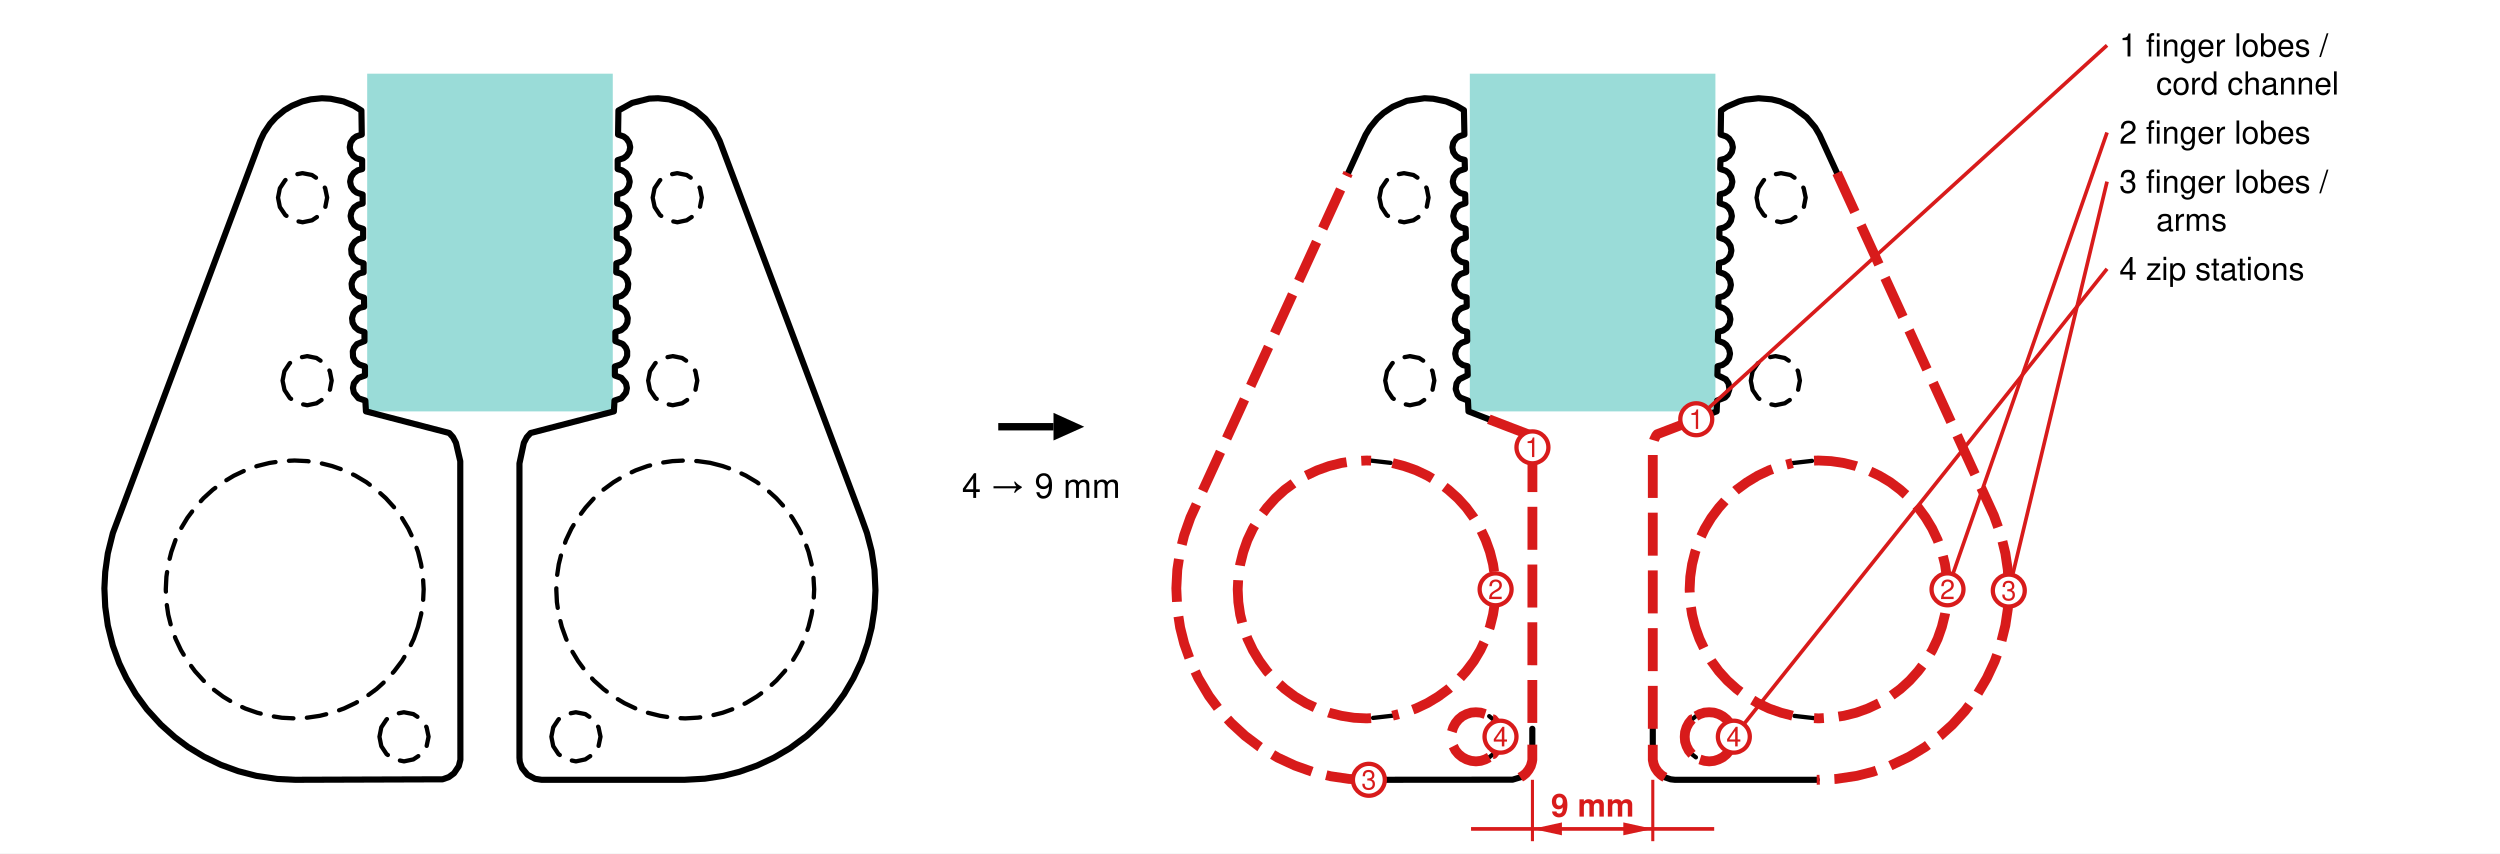
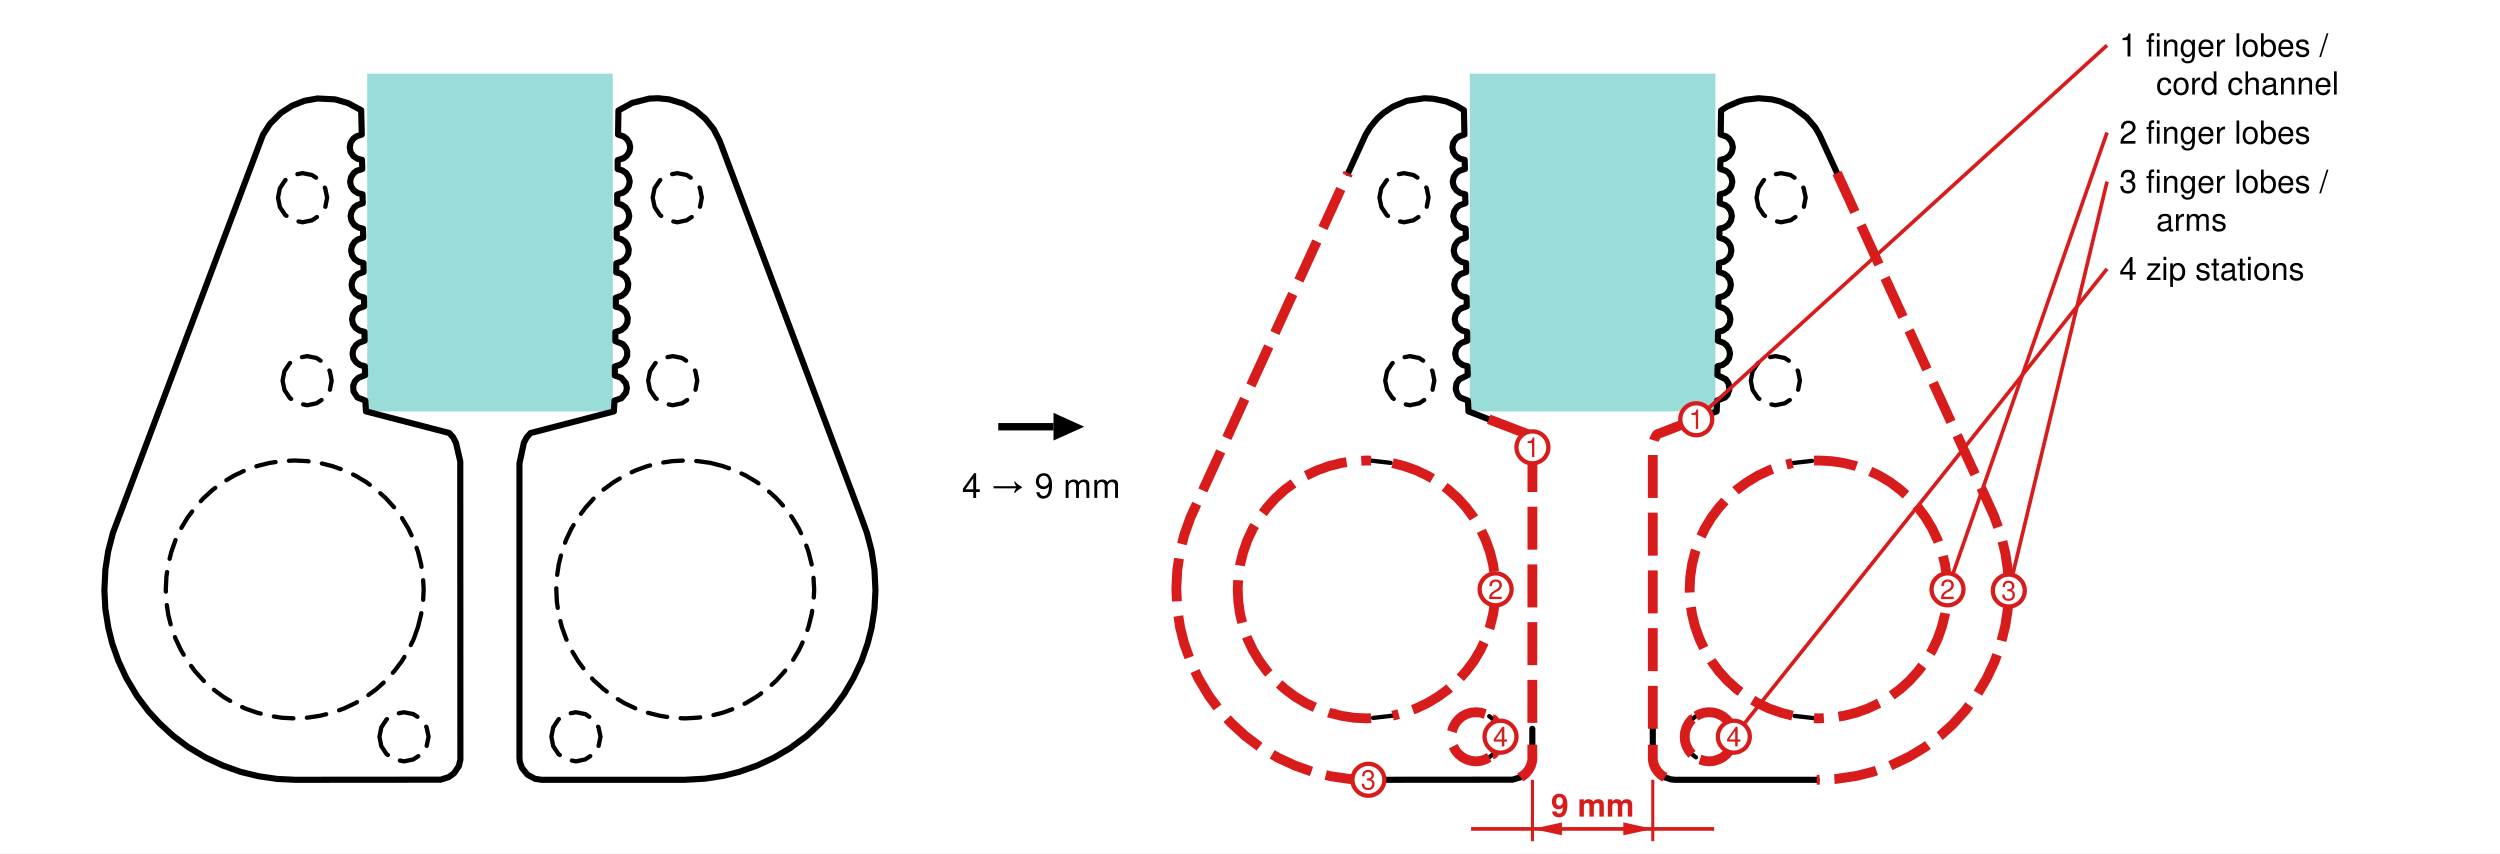
<svg xmlns="http://www.w3.org/2000/svg" width="203.58mm" height="69.50mm" viewBox="0 0 203.58 69.50" role="img">
  <rect width="203.58" height="69.50" fill="white" />
  <g class="panel" id="before">
    <path d="M 49.90 6.00 L 49.90 33.50 L 29.90 33.50 L 29.90 6.00 L 49.90 6.00 Z" fill="#20b2aa" fill-rule="evenodd" fill-opacity="0.45" stroke="none" />
-     <path d="M 26.21 8.00 L 26.92 8.04 L 27.97 8.26 L 28.81 8.61 L 29.43 9.00 L 29.46 10.96 L 29.01 11.11 L 28.77 11.29 L 28.55 11.61 L 28.48 11.99 L 28.55 12.38 L 28.77 12.70 L 29.01 12.88 L 29.49 13.04 L 29.49 13.77 L 29.13 13.87 L 28.81 14.09 L 28.59 14.41 L 28.51 14.79 L 28.59 15.18 L 28.81 15.50 L 29.04 15.68 L 29.53 15.84 L 29.53 16.57 L 29.17 16.67 L 28.84 16.89 L 28.63 17.21 L 28.55 17.59 L 28.63 17.98 L 28.84 18.30 L 29.08 18.48 L 29.57 18.64 L 29.57 19.38 L 29.21 19.47 L 28.89 19.69 L 28.67 20.01 L 28.60 20.30 L 28.63 20.69 L 28.82 21.03 L 29.12 21.28 L 29.61 21.44 L 29.61 22.18 L 29.24 22.27 L 28.92 22.49 L 28.71 22.81 L 28.63 23.10 L 28.67 23.49 L 28.86 23.83 L 29.16 24.08 L 29.64 24.24 L 29.65 24.98 L 29.28 25.07 L 28.96 25.29 L 28.78 25.53 L 28.67 25.90 L 28.71 26.28 L 28.90 26.63 L 29.20 26.88 L 29.68 27.04 L 29.68 27.78 L 29.07 28.02 L 28.83 28.32 L 28.73 28.60 L 28.75 29.08 L 28.93 29.43 L 29.24 29.68 L 29.72 29.84 L 29.72 30.58 L 29.19 30.77 L 28.82 31.21 L 28.74 31.59 L 28.82 31.98 L 29.19 32.43 L 29.75 32.62 L 29.80 33.50 L 36.58 35.26 L 36.89 35.60 L 37.13 36.06 L 37.48 37.56 L 37.49 61.87 L 37.36 62.39 L 36.97 62.97 L 36.55 63.28 L 36.04 63.46 L 24.04 63.50 L 22.57 63.43 L 20.88 63.18 L 19.41 62.80 L 17.98 62.28 L 16.61 61.62 L 15.31 60.83 L 14.24 60.03 L 13.10 59.01 L 11.96 57.76 L 11.06 56.53 L 10.29 55.22 L 9.71 54.01 L 9.19 52.58 L 8.78 50.93 L 8.57 49.42 L 8.50 47.91 L 8.57 46.57 L 8.78 45.06 L 9.19 43.41 L 21.19 11.46 L 21.49 10.83 L 21.99 10.08 L 22.47 9.55 L 23.17 8.97 L 23.78 8.61 L 24.62 8.26 L 25.31 8.09 L 26.21 8.00 Z" fill="none" stroke="#000" stroke-width="0.5" stroke-linejoin="round" stroke-linecap="round" />
+     <path d="M 29.41 8.97 L 29.46 10.96 L 29.01 11.11 L 28.77 11.29 L 28.55 11.62 L 28.48 12.00 L 28.55 12.38 L 28.77 12.70 L 29.09 12.92 L 29.48 13.02 L 29.50 13.76 L 29.04 13.91 L 28.81 14.09 L 28.59 14.42 L 28.51 14.80 L 28.59 15.18 L 28.81 15.50 L 29.13 15.72 L 29.52 15.82 L 29.54 16.55 L 29.08 16.71 L 28.84 16.89 L 28.63 17.22 L 28.55 17.60 L 28.63 17.98 L 28.84 18.30 L 29.17 18.52 L 29.56 18.62 L 29.58 19.35 L 29.12 19.51 L 28.88 19.69 L 28.67 20.02 L 28.59 20.40 L 28.67 20.78 L 28.88 21.10 L 29.21 21.32 L 29.60 21.42 L 29.61 22.15 L 29.16 22.31 L 28.92 22.49 L 28.70 22.82 L 28.63 23.20 L 28.70 23.58 L 28.92 23.90 L 29.24 24.12 L 29.64 24.22 L 29.65 24.95 L 29.20 25.11 L 28.96 25.29 L 28.74 25.62 L 28.67 26.00 L 28.74 26.38 L 28.96 26.70 L 29.28 26.92 L 29.68 27.02 L 29.69 27.75 L 29.24 27.91 L 29.00 28.09 L 28.78 28.42 L 28.71 28.80 L 28.78 29.18 L 29.00 29.50 L 29.32 29.72 L 29.71 29.82 L 29.73 30.55 L 29.19 30.76 L 28.91 31.04 L 28.76 31.40 L 28.79 31.88 L 29.11 32.37 L 29.75 32.62 L 29.80 33.50 L 36.58 35.26 L 36.89 35.60 L 37.13 36.06 L 37.48 37.57 L 37.49 61.87 L 37.36 62.39 L 36.97 62.97 L 36.54 63.28 L 35.88 63.49 L 24.04 63.50 L 22.56 63.43 L 21.06 63.21 L 19.58 62.85 L 18.15 62.34 L 16.77 61.70 L 15.31 60.83 L 14.10 59.92 L 12.98 58.89 L 12.07 57.90 L 11.16 56.68 L 10.29 55.22 L 9.65 53.84 L 9.14 52.41 L 8.82 51.11 L 8.58 49.60 L 8.50 48.08 L 8.58 46.39 L 8.81 44.89 L 9.19 43.41 L 21.41 10.98 L 21.99 10.08 L 22.88 9.19 L 23.78 8.61 L 24.79 8.21 L 25.85 8.02 L 27.28 8.09 L 28.32 8.39 L 29.41 8.97 Z" fill="none" stroke="#000" stroke-width="0.5" stroke-linejoin="round" stroke-linecap="round" />
    <path d="M 30.90 60.00 L 31.05 59.23 L 31.48 58.58 L 32.13 58.15 L 32.89 58.00 L 33.66 58.15 L 34.31 58.58 L 34.74 59.23 L 34.90 59.99 L 34.74 60.76 L 34.31 61.41 L 33.66 61.84 L 32.90 62.00 L 32.13 61.84 L 31.48 61.41 L 31.05 60.76 L 30.90 60.00 Z" fill="none" stroke="#000" stroke-width="0.35" stroke-linejoin="round" stroke-linecap="round" stroke-dasharray="1.6,1.1" />
    <path d="M 23.01 31.00 L 23.16 30.23 L 23.59 29.58 L 24.24 29.15 L 25.01 29.00 L 25.77 29.15 L 26.42 29.58 L 26.86 30.23 L 27.01 30.99 L 26.86 31.76 L 26.43 32.41 L 25.78 32.84 L 25.02 33.00 L 24.25 32.84 L 23.60 32.41 L 23.17 31.76 L 23.01 31.00 Z" fill="none" stroke="#000" stroke-width="0.35" stroke-linejoin="round" stroke-linecap="round" stroke-dasharray="1.6,1.1" />
    <path d="M 34.04 51.04 L 33.70 52.01 L 33.26 52.94 L 32.73 53.83 L 32.11 54.65 L 31.42 55.42 L 30.66 56.11 L 29.83 56.72 L 28.95 57.25 L 28.02 57.69 L 27.05 58.04 L 26.05 58.29 L 25.03 58.44 L 24.00 58.50 L 22.97 58.45 L 21.95 58.29 L 20.95 58.04 L 19.98 57.70 L 19.05 57.26 L 18.17 56.73 L 17.34 56.11 L 16.57 55.42 L 15.88 54.66 L 15.27 53.83 L 14.74 52.95 L 14.30 52.02 L 13.95 51.05 L 13.70 50.05 L 13.55 49.03 L 13.50 48.00 L 13.55 46.97 L 13.70 45.95 L 13.95 44.95 L 14.29 43.98 L 14.73 43.05 L 15.26 42.17 L 15.88 41.34 L 16.57 40.57 L 17.33 39.88 L 18.16 39.27 L 19.04 38.74 L 19.97 38.30 L 20.94 37.95 L 21.94 37.70 L 22.96 37.55 L 23.99 37.50 L 25.02 37.55 L 26.04 37.70 L 27.04 37.95 L 28.01 38.29 L 28.94 38.73 L 29.83 39.26 L 30.65 39.88 L 31.42 40.57 L 32.11 41.33 L 32.72 42.16 L 33.25 43.04 L 33.69 43.97 L 34.04 44.94 L 34.29 45.94 L 34.44 46.96 L 34.50 47.99 L 34.45 49.02 L 34.29 50.04 L 34.04 51.04 Z" fill="none" stroke="#000" stroke-width="0.35" stroke-linejoin="round" stroke-linecap="round" stroke-dasharray="1.6,1.1" />
    <path d="M 22.64 16.10 L 22.79 15.33 L 23.22 14.68 L 23.87 14.25 L 24.63 14.10 L 25.40 14.25 L 26.05 14.68 L 26.48 15.33 L 26.64 16.09 L 26.49 16.86 L 26.05 17.51 L 25.41 17.94 L 24.64 18.10 L 23.88 17.94 L 23.23 17.51 L 22.79 16.86 L 22.64 16.10 Z" fill="none" stroke="#000" stroke-width="0.35" stroke-linejoin="round" stroke-linecap="round" stroke-dasharray="1.6,1.1" />
    <path d="M 42.30 37.74 L 42.66 36.06 L 42.90 35.60 L 43.21 35.26 L 49.99 33.50 L 50.04 32.62 L 50.60 32.43 L 50.97 31.98 L 51.05 31.60 L 50.97 31.21 L 50.60 30.77 L 50.07 30.58 L 50.07 29.84 L 50.55 29.68 L 50.86 29.43 L 51.07 28.99 L 51.07 28.60 L 50.97 28.32 L 50.72 28.02 L 50.11 27.78 L 50.11 27.04 L 50.59 26.88 L 50.89 26.63 L 51.08 26.29 L 51.12 25.90 L 51.01 25.53 L 50.83 25.29 L 50.51 25.07 L 50.15 24.98 L 50.15 24.24 L 50.63 24.08 L 50.93 23.83 L 51.12 23.49 L 51.16 23.10 L 51.05 22.73 L 50.87 22.49 L 50.55 22.27 L 50.18 22.18 L 50.19 21.44 L 50.67 21.28 L 50.97 21.03 L 51.16 20.69 L 51.20 20.30 L 51.08 19.93 L 50.91 19.69 L 50.59 19.47 L 50.22 19.38 L 50.22 18.64 L 50.71 18.48 L 50.95 18.30 L 51.16 17.98 L 51.24 17.59 L 51.16 17.22 L 50.95 16.89 L 50.62 16.67 L 50.26 16.57 L 50.26 15.84 L 50.75 15.68 L 50.99 15.50 L 51.20 15.18 L 51.28 14.79 L 51.20 14.42 L 50.99 14.09 L 50.66 13.87 L 50.30 13.77 L 50.30 13.04 L 50.78 12.88 L 51.02 12.70 L 51.24 12.38 L 51.32 11.99 L 51.24 11.62 L 51.02 11.29 L 50.78 11.11 L 50.33 10.96 L 50.36 9.00 L 51.48 8.38 L 52.87 8.03 L 53.59 8.00 L 54.48 8.09 L 55.68 8.45 L 56.62 8.97 L 57.44 9.67 L 58.11 10.51 L 58.60 11.46 L 70.11 42.05 L 70.60 43.41 L 70.98 44.88 L 71.21 46.39 L 71.29 48.08 L 71.21 49.60 L 70.98 51.11 L 70.65 52.41 L 70.15 53.84 L 69.50 55.22 L 68.73 56.53 L 67.83 57.76 L 66.81 58.89 L 65.70 59.92 L 64.33 60.93 L 63.02 61.70 L 61.65 62.34 L 60.21 62.85 L 58.90 63.18 L 57.40 63.41 L 55.75 63.50 L 44.10 63.50 L 43.57 63.42 L 42.96 63.09 L 42.51 62.54 L 42.33 62.05 L 42.30 61.70 L 42.30 37.74 Z" fill="none" stroke="#000" stroke-width="0.5" stroke-linejoin="round" stroke-linecap="round" />
    <path d="M 57.83 37.69 L 58.84 37.95 L 59.81 38.29 L 60.74 38.73 L 61.63 39.26 L 62.45 39.88 L 63.22 40.57 L 63.91 41.33 L 64.52 42.16 L 65.05 43.04 L 65.49 43.97 L 65.84 44.94 L 66.09 45.94 L 66.24 46.96 L 66.30 47.99 L 66.25 49.02 L 66.09 50.04 L 65.84 51.04 L 65.50 52.01 L 65.06 52.94 L 64.53 53.83 L 63.91 54.65 L 63.22 55.42 L 62.46 56.11 L 61.63 56.72 L 60.75 57.25 L 59.82 57.69 L 58.85 58.04 L 57.85 58.29 L 56.83 58.44 L 55.80 58.50 L 54.77 58.45 L 53.75 58.29 L 52.75 58.04 L 51.78 57.70 L 50.85 57.26 L 49.97 56.73 L 49.14 56.11 L 48.37 55.42 L 47.68 54.66 L 47.07 53.83 L 46.54 52.95 L 46.10 52.02 L 45.75 51.05 L 45.50 50.05 L 45.35 49.03 L 45.30 48.00 L 45.35 46.97 L 45.50 45.95 L 45.75 44.95 L 46.09 43.98 L 46.53 43.05 L 47.06 42.17 L 47.68 41.34 L 48.37 40.57 L 49.13 39.88 L 49.96 39.27 L 50.84 38.74 L 51.77 38.30 L 52.74 37.95 L 53.74 37.70 L 54.76 37.55 L 55.79 37.50 L 56.82 37.55 L 57.83 37.69 Z" fill="none" stroke="#000" stroke-width="0.35" stroke-linejoin="round" stroke-linecap="round" stroke-dasharray="1.6,1.1" />
    <path d="M 44.90 60.00 L 45.05 59.23 L 45.48 58.58 L 46.13 58.15 L 46.89 58.00 L 47.66 58.15 L 48.31 58.58 L 48.74 59.23 L 48.90 59.99 L 48.74 60.76 L 48.31 61.41 L 47.66 61.84 L 46.90 62.00 L 46.13 61.84 L 45.48 61.41 L 45.05 60.76 L 44.90 60.00 Z" fill="none" stroke="#000" stroke-width="0.35" stroke-linejoin="round" stroke-linecap="round" stroke-dasharray="1.6,1.1" />
    <path d="M 53.15 16.10 L 53.30 15.33 L 53.74 14.68 L 54.38 14.25 L 55.15 14.10 L 55.92 14.25 L 56.57 14.68 L 57.00 15.33 L 57.15 16.09 L 57.00 16.86 L 56.57 17.51 L 55.92 17.94 L 55.16 18.10 L 54.39 17.94 L 53.74 17.51 L 53.31 16.86 L 53.15 16.10 Z" fill="none" stroke="#000" stroke-width="0.35" stroke-linejoin="round" stroke-linecap="round" stroke-dasharray="1.6,1.1" />
    <path d="M 52.78 31.00 L 52.93 30.23 L 53.36 29.58 L 54.01 29.15 L 54.78 29.00 L 55.54 29.15 L 56.19 29.58 L 56.63 30.23 L 56.78 30.99 L 56.63 31.76 L 56.20 32.41 L 55.55 32.84 L 54.78 33.00 L 54.02 32.84 L 53.37 32.41 L 52.93 31.76 L 52.78 31.00 Z" fill="none" stroke="#000" stroke-width="0.35" stroke-linejoin="round" stroke-linecap="round" stroke-dasharray="1.6,1.1" />
  </g>
  <g class="arrow">
    <line x1="81.29" y1="34.75" x2="85.79" y2="34.75" stroke="#000" stroke-width="0.6" />
    <polygon points="88.29,34.75 85.79,33.62 85.79,35.87" fill="#000" />
    <text x="84.79" y="40.55" font-family="Helvetica, Arial, sans-serif" font-size="2.80" text-anchor="middle" fill="#000">4 → 9 mm</text>
  </g>
  <g class="panel" id="after" transform="translate(89.79 0)">
    <path d="M 49.90 6.00 L 49.90 33.50 L 29.90 33.50 L 29.90 6.00 L 49.90 6.00 Z" fill="#20b2aa" fill-rule="evenodd" fill-opacity="0.45" stroke="none" />
-     <path d="M 19.99 14.09 L 21.41 10.98 L 21.78 10.37 L 22.35 9.67 L 22.88 9.19 L 23.63 8.69 L 24.78 8.21 L 26.21 8.00 L 26.92 8.04 L 27.97 8.26 L 28.81 8.61 L 29.42 8.97 L 29.46 10.96 L 29.01 11.11 L 28.77 11.29 L 28.55 11.62 L 28.48 12.00 L 28.55 12.38 L 28.77 12.70 L 29.09 12.92 L 29.48 13.02 L 29.50 13.76 L 29.04 13.91 L 28.81 14.09 L 28.59 14.42 L 28.51 14.80 L 28.59 15.18 L 28.81 15.50 L 29.13 15.72 L 29.52 15.82 L 29.54 16.55 L 29.08 16.71 L 28.84 16.89 L 28.63 17.22 L 28.55 17.60 L 28.63 17.98 L 28.84 18.30 L 29.17 18.52 L 29.56 18.62 L 29.58 19.35 L 29.12 19.51 L 28.88 19.69 L 28.67 20.02 L 28.59 20.40 L 28.67 20.78 L 28.88 21.10 L 29.21 21.32 L 29.60 21.42 L 29.61 22.15 L 29.16 22.31 L 28.92 22.49 L 28.70 22.82 L 28.63 23.20 L 28.70 23.58 L 28.92 23.90 L 29.24 24.12 L 29.64 24.22 L 29.65 24.95 L 29.20 25.11 L 28.96 25.29 L 28.74 25.62 L 28.67 26.00 L 28.74 26.38 L 28.96 26.70 L 29.28 26.92 L 29.68 27.02 L 29.69 27.75 L 29.24 27.91 L 29.00 28.09 L 28.78 28.42 L 28.71 28.80 L 28.78 29.18 L 29.00 29.50 L 29.32 29.72 L 29.71 29.82 L 29.73 30.55 L 29.04 30.89 L 28.82 31.22 L 28.75 31.69 L 28.91 32.15 L 29.11 32.37 L 29.75 32.62 L 29.79 33.50 L 31.45 34.14" fill="none" stroke="#000" stroke-width="0.5" stroke-linejoin="round" stroke-linecap="round" />
-     <path d="M 34.01 63.30 L 33.38 63.49 L 21.68 63.50" fill="none" stroke="#000" stroke-width="0.5" stroke-linejoin="round" stroke-linecap="round" />
+     <path d="M 19.99 14.09 L 21.41 10.98 L 21.78 10.37 L 22.35 9.67 L 22.88 9.19 L 23.63 8.69 L 24.78 8.21 L 26.21 8.00 L 26.92 8.04 L 27.97 8.26 L 28.81 8.61 L 29.42 8.97 L 29.46 10.96 L 29.01 11.11 L 28.77 11.29 L 28.55 11.62 L 28.48 12.00 L 28.55 12.38 L 28.77 12.70 L 29.09 12.92 L 29.48 13.02 L 29.50 13.76 L 29.04 13.91 L 28.81 14.09 L 28.59 14.42 L 28.51 14.80 L 28.59 15.18 L 28.81 15.50 L 29.13 15.72 L 29.52 15.82 L 29.54 16.55 L 29.08 16.71 L 28.84 16.89 L 28.63 17.22 L 28.55 17.60 L 28.63 17.98 L 28.84 18.30 L 29.17 18.52 L 29.56 18.62 L 29.58 19.35 L 29.12 19.51 L 28.88 19.69 L 28.67 20.02 L 28.59 20.40 L 28.67 20.78 L 28.88 21.10 L 29.21 21.32 L 29.60 21.42 L 29.61 22.15 L 29.16 22.31 L 28.92 22.49 L 28.70 22.82 L 28.63 23.20 L 28.70 23.58 L 28.92 23.90 L 29.24 24.12 L 29.64 24.22 L 29.65 24.95 L 29.20 25.11 L 28.96 25.29 L 28.74 25.62 L 28.67 26.00 L 28.74 26.38 L 28.96 26.70 L 29.28 26.92 L 29.68 27.02 L 29.69 27.75 L 29.24 27.91 L 29.00 28.09 L 28.78 28.42 L 28.71 28.80 L 28.78 29.18 L 29.00 29.50 L 29.32 29.72 L 29.71 29.82 L 29.73 30.55 L 29.04 30.89 L 28.82 31.22 L 28.75 31.69 L 28.91 32.15 L 29.11 32.37 L 29.75 32.62 L 29.79 33.50 L 31.44 34.14" fill="none" stroke="#000" stroke-width="0.5" stroke-linejoin="round" stroke-linecap="round" />
+     <path d="M 34.03 63.29 L 33.38 63.49 L 21.64 63.50" fill="none" stroke="#000" stroke-width="0.5" stroke-linejoin="round" stroke-linecap="round" />
    <path d="M 34.99 59.35 L 34.99 60.64" fill="none" stroke="#000" stroke-width="0.5" stroke-linejoin="round" stroke-linecap="round" />
+     <path d="M 22.54 16.10 L 22.69 15.33 L 23.13 14.68 L 23.77 14.25 L 24.54 14.10 L 25.31 14.25 L 25.96 14.68 L 26.39 15.33 L 26.54 16.09 L 26.39 16.86 L 25.96 17.51 L 25.31 17.94 L 24.55 18.10 L 23.78 17.94 L 23.13 17.51 L 22.70 16.86 L 22.54 16.10 Z" fill="none" stroke="#000" stroke-width="0.35" stroke-linejoin="round" stroke-linecap="round" stroke-dasharray="1.6,1.1" />
    <path d="M 23.01 31.00 L 23.16 30.23 L 23.59 29.58 L 24.24 29.15 L 25.01 29.00 L 25.77 29.15 L 26.42 29.58 L 26.86 30.23 L 27.01 30.99 L 26.86 31.76 L 26.43 32.41 L 25.78 32.84 L 25.02 33.00 L 24.25 32.84 L 23.60 32.41 L 23.17 31.76 L 23.01 31.00 Z" fill="none" stroke="#000" stroke-width="0.35" stroke-linejoin="round" stroke-linecap="round" stroke-dasharray="1.6,1.1" />
-     <path d="M 22.54 16.10 L 22.69 15.33 L 23.13 14.68 L 23.77 14.25 L 24.54 14.10 L 25.31 14.25 L 25.96 14.68 L 26.39 15.33 L 26.54 16.09 L 26.39 16.86 L 25.96 17.51 L 25.31 17.94 L 24.55 18.10 L 23.78 17.94 L 23.13 17.51 L 22.70 16.86 L 22.54 16.10 Z" fill="none" stroke="#000" stroke-width="0.35" stroke-linejoin="round" stroke-linecap="round" stroke-dasharray="1.6,1.1" />
    <path d="M 21.86 37.51 L 23.61 37.71" fill="none" stroke="#000" stroke-width="0.35" stroke-linejoin="round" stroke-linecap="round" stroke-dasharray="1.6,1.1" />
    <path d="M 23.61 58.28 L 21.86 58.48" fill="none" stroke="#000" stroke-width="0.35" stroke-linejoin="round" stroke-linecap="round" stroke-dasharray="1.6,1.1" />
    <path d="M 31.80 61.41 L 31.48 61.67" fill="none" stroke="#000" stroke-width="0.35" stroke-linejoin="round" stroke-linecap="round" stroke-dasharray="1.6,1.1" />
    <path d="M 31.48 58.32 L 31.80 58.58" fill="none" stroke="#000" stroke-width="0.35" stroke-linejoin="round" stroke-linecap="round" stroke-dasharray="1.6,1.1" />
    <path d="M 44.80 60.65 L 44.80 59.35" fill="none" stroke="#000" stroke-width="0.5" stroke-linejoin="round" stroke-linecap="round" />
    <path d="M 58.15 63.50 L 46.60 63.50 L 46.25 63.46 L 45.79 63.30" fill="none" stroke="#000" stroke-width="0.5" stroke-linejoin="round" stroke-linecap="round" />
    <path d="M 48.34 34.14 L 50.00 33.50 L 50.04 32.62 L 50.68 32.37 L 50.88 32.15 L 51.04 31.69 L 50.97 31.22 L 50.75 30.89 L 50.06 30.55 L 50.08 29.82 L 50.47 29.72 L 50.79 29.50 L 51.01 29.18 L 51.09 28.80 L 51.01 28.42 L 50.79 28.09 L 50.55 27.91 L 50.10 27.75 L 50.12 27.02 L 50.51 26.92 L 50.83 26.70 L 51.05 26.38 L 51.12 26.00 L 51.05 25.62 L 50.83 25.29 L 50.59 25.11 L 50.14 24.95 L 50.15 24.22 L 50.55 24.12 L 50.87 23.90 L 51.08 23.58 L 51.16 23.20 L 51.09 22.82 L 50.87 22.49 L 50.63 22.31 L 50.18 22.15 L 50.19 21.42 L 50.59 21.32 L 50.91 21.10 L 51.12 20.78 L 51.20 20.40 L 51.13 20.02 L 50.91 19.69 L 50.67 19.51 L 50.22 19.35 L 50.23 18.62 L 50.62 18.52 L 50.95 18.30 L 51.16 17.98 L 51.24 17.60 L 51.16 17.22 L 50.95 16.89 L 50.71 16.71 L 50.25 16.55 L 50.27 15.82 L 50.66 15.72 L 50.99 15.50 L 51.20 15.18 L 51.28 14.80 L 51.20 14.42 L 50.99 14.09 L 50.75 13.91 L 50.29 13.76 L 50.31 13.02 L 50.70 12.92 L 51.02 12.70 L 51.24 12.38 L 51.32 12.00 L 51.24 11.62 L 51.02 11.29 L 50.78 11.11 L 50.33 10.96 L 50.36 9.00 L 50.83 8.69 L 51.82 8.26 L 52.34 8.12 L 53.41 8.00 L 54.48 8.09 L 55.17 8.26 L 56.16 8.69 L 57.32 9.55 L 58.02 10.37 L 58.38 10.98 L 59.80 14.08" fill="none" stroke="#000" stroke-width="0.5" stroke-linejoin="round" stroke-linecap="round" />
    <path d="M 48.31 61.67 L 47.99 61.42" fill="none" stroke="#000" stroke-width="0.35" stroke-linejoin="round" stroke-linecap="round" stroke-dasharray="1.6,1.1" />
    <path d="M 47.99 58.58 L 48.31 58.32" fill="none" stroke="#000" stroke-width="0.35" stroke-linejoin="round" stroke-linecap="round" stroke-dasharray="1.6,1.1" />
    <path d="M 53.25 16.10 L 53.40 15.33 L 53.83 14.68 L 54.48 14.25 L 55.24 14.10 L 56.01 14.25 L 56.66 14.68 L 57.09 15.33 L 57.25 16.09 L 57.10 16.86 L 56.66 17.51 L 56.02 17.94 L 55.25 18.10 L 54.49 17.94 L 53.84 17.51 L 53.40 16.86 L 53.25 16.10 Z" fill="none" stroke="#000" stroke-width="0.35" stroke-linejoin="round" stroke-linecap="round" stroke-dasharray="1.6,1.1" />
    <path d="M 56.18 37.71 L 57.93 37.51" fill="none" stroke="#000" stroke-width="0.35" stroke-linejoin="round" stroke-linecap="round" stroke-dasharray="1.6,1.1" />
    <path d="M 57.93 58.48 L 56.18 58.28" fill="none" stroke="#000" stroke-width="0.35" stroke-linejoin="round" stroke-linecap="round" stroke-dasharray="1.6,1.1" />
    <path d="M 52.78 31.00 L 52.93 30.23 L 53.36 29.58 L 54.01 29.15 L 54.78 29.00 L 55.54 29.15 L 56.19 29.58 L 56.63 30.23 L 56.78 30.99 L 56.63 31.76 L 56.20 32.41 L 55.55 32.84 L 54.78 33.00 L 54.02 32.84 L 53.37 32.41 L 52.93 31.76 L 52.78 31.00 Z" fill="none" stroke="#000" stroke-width="0.35" stroke-linejoin="round" stroke-linecap="round" stroke-dasharray="1.6,1.1" />
-     <path d="M 21.68 63.50 L 21.54 63.50 L 20.06 63.43 L 18.56 63.21 L 17.08 62.85 L 15.65 62.34 L 14.27 61.70 L 12.81 60.83 L 11.60 59.92 L 10.48 58.89 L 9.57 57.90 L 8.66 56.68 L 7.79 55.22 L 7.15 53.84 L 6.64 52.41 L 6.31 51.10 L 6.08 49.60 L 6.00 47.91 L 6.08 46.39 L 6.31 44.89 L 6.64 43.58 L 7.15 42.14 L 19.99 14.09" fill="none" stroke="#d81b1b" stroke-width="0.8" stroke-linecap="butt" stroke-linejoin="round" stroke-dasharray="3.5,1.2" />
+     <path d="M 21.64 63.50 L 21.54 63.50 L 20.06 63.43 L 18.56 63.21 L 17.08 62.85 L 15.65 62.34 L 14.27 61.70 L 12.81 60.83 L 11.60 59.92 L 10.48 58.89 L 9.57 57.90 L 8.66 56.68 L 7.79 55.22 L 7.15 53.84 L 6.64 52.41 L 6.31 51.10 L 6.08 49.60 L 6.00 47.91 L 6.08 46.39 L 6.31 44.89 L 6.64 43.58 L 7.15 42.14 L 19.99 14.09" fill="none" stroke="#d81b1b" stroke-width="0.8" stroke-linecap="butt" stroke-linejoin="round" stroke-dasharray="3.5,1.2" />
    <path d="M 21.86 58.48 L 21.50 58.50 L 20.47 58.45 L 19.45 58.29 L 18.45 58.04 L 17.48 57.70 L 16.55 57.26 L 15.67 56.73 L 14.84 56.11 L 14.07 55.42 L 13.38 54.66 L 12.77 53.83 L 12.24 52.95 L 11.80 52.02 L 11.45 51.05 L 11.20 50.05 L 11.05 49.03 L 11.00 48.00 L 11.05 46.97 L 11.20 45.95 L 11.45 44.95 L 11.79 43.98 L 12.23 43.05 L 12.76 42.17 L 13.38 41.34 L 14.07 40.57 L 14.83 39.88 L 15.65 39.28 L 16.54 38.74 L 17.47 38.30 L 18.44 37.95 L 19.44 37.70 L 20.46 37.55 L 21.49 37.50 L 21.86 37.51" fill="none" stroke="#d81b1b" stroke-width="0.8" stroke-linecap="butt" stroke-linejoin="round" stroke-dasharray="3.5,1.2" />
    <path d="M 23.61 37.71 L 24.54 37.95 L 25.51 38.29 L 26.44 38.73 L 27.33 39.26 L 28.15 39.88 L 28.92 40.57 L 29.61 41.33 L 30.22 42.16 L 30.75 43.04 L 31.19 43.97 L 31.54 44.94 L 31.79 45.94 L 31.94 46.96 L 32.00 47.99 L 31.95 49.02 L 31.79 50.04 L 31.54 51.04 L 31.20 52.01 L 30.76 52.94 L 30.23 53.83 L 29.61 54.65 L 28.92 55.42 L 28.16 56.11 L 27.33 56.72 L 26.45 57.25 L 25.52 57.69 L 24.55 58.04 L 23.61 58.28" fill="none" stroke="#d81b1b" stroke-width="0.8" stroke-linecap="butt" stroke-linejoin="round" stroke-dasharray="3.5,1.2" />
-     <path d="M 31.45 34.14 L 34.63 35.36 L 34.72 35.47 L 34.87 35.78 L 34.97 36.12 L 35.00 36.43 L 34.99 59.35" fill="none" stroke="#d81b1b" stroke-width="0.8" stroke-linecap="butt" stroke-linejoin="round" stroke-dasharray="3.5,1.2" />
+     <path d="M 31.44 34.14 L 34.63 35.36 L 34.72 35.47 L 34.87 35.78 L 34.97 36.12 L 35.00 36.43 L 34.99 59.35" fill="none" stroke="#d81b1b" stroke-width="0.8" stroke-linecap="butt" stroke-linejoin="round" stroke-dasharray="3.5,1.2" />
    <path d="M 31.48 61.67 L 31.16 61.84 L 30.79 61.96 L 30.40 62.00 L 30.01 61.96 L 29.63 61.84 L 29.29 61.66 L 28.98 61.41 L 28.73 61.11 L 28.55 60.76 L 28.43 60.39 L 28.40 60.00 L 28.43 59.61 L 28.55 59.23 L 28.73 58.89 L 28.98 58.58 L 29.28 58.33 L 29.63 58.15 L 30.00 58.03 L 30.39 58.00 L 30.78 58.03 L 31.16 58.15 L 31.48 58.32" fill="none" stroke="#d81b1b" stroke-width="0.8" stroke-linecap="butt" stroke-linejoin="round" stroke-dasharray="3.5,1.2" />
    <path d="M 31.80 58.58 L 31.81 58.58 L 32.06 58.88 L 32.24 59.23 L 32.36 59.60 L 32.40 59.99 L 32.36 60.38 L 32.24 60.76 L 32.06 61.10 L 31.81 61.41 L 31.80 61.41" fill="none" stroke="#d81b1b" stroke-width="0.8" stroke-linecap="butt" stroke-linejoin="round" stroke-dasharray="3.5,1.2" />
-     <path d="M 34.99 60.64 L 34.99 61.87 L 34.96 62.05 L 34.86 62.39 L 34.69 62.69 L 34.47 62.97 L 34.20 63.19 L 34.04 63.28 L 34.01 63.30" fill="none" stroke="#d81b1b" stroke-width="0.8" stroke-linecap="butt" stroke-linejoin="round" stroke-dasharray="3.5,1.2" />
+     <path d="M 34.99 60.64 L 34.99 61.87 L 34.96 62.05 L 34.86 62.39 L 34.69 62.69 L 34.47 62.97 L 34.20 63.19 L 34.04 63.28 L 34.03 63.29" fill="none" stroke="#d81b1b" stroke-width="0.8" stroke-linecap="butt" stroke-linejoin="round" stroke-dasharray="3.5,1.2" />
    <path d="M 44.80 59.35 L 44.80 36.43 L 44.82 36.12 L 44.92 35.78 L 45.07 35.47 L 45.16 35.36 L 48.34 34.14" fill="none" stroke="#d81b1b" stroke-width="0.8" stroke-linecap="butt" stroke-linejoin="round" stroke-dasharray="3.5,1.2" />
    <path d="M 45.79 63.30 L 45.60 63.19 L 45.45 63.08 L 45.21 62.84 L 45.01 62.55 L 44.87 62.22 L 44.80 61.88 L 44.80 60.65" fill="none" stroke="#d81b1b" stroke-width="0.8" stroke-linecap="butt" stroke-linejoin="round" stroke-dasharray="3.5,1.2" />
    <path d="M 47.99 61.42 L 47.98 61.41 L 47.73 61.11 L 47.55 60.76 L 47.43 60.39 L 47.40 60.00 L 47.43 59.61 L 47.55 59.23 L 47.73 58.89 L 47.98 58.58 L 47.99 58.58" fill="none" stroke="#d81b1b" stroke-width="0.8" stroke-linecap="butt" stroke-linejoin="round" stroke-dasharray="3.5,1.2" />
    <path d="M 48.31 58.32 L 48.63 58.15 L 49.00 58.03 L 49.39 58.00 L 49.78 58.03 L 50.16 58.15 L 50.50 58.33 L 50.81 58.58 L 51.06 58.88 L 51.24 59.23 L 51.36 59.60 L 51.40 59.99 L 51.36 60.38 L 51.24 60.76 L 51.06 61.10 L 50.81 61.41 L 50.51 61.66 L 50.16 61.84 L 49.79 61.96 L 49.40 62.00 L 49.01 61.96 L 48.63 61.84 L 48.31 61.67" fill="none" stroke="#d81b1b" stroke-width="0.8" stroke-linecap="butt" stroke-linejoin="round" stroke-dasharray="3.5,1.2" />
    <path d="M 56.18 58.28 L 55.25 58.04 L 54.28 57.70 L 53.35 57.26 L 52.47 56.73 L 51.64 56.11 L 50.87 55.42 L 50.18 54.66 L 49.57 53.83 L 49.04 52.95 L 48.60 52.02 L 48.25 51.05 L 48.00 50.05 L 47.85 49.03 L 47.80 48.00 L 47.85 46.97 L 48.00 45.95 L 48.25 44.95 L 48.59 43.98 L 49.03 43.05 L 49.56 42.17 L 50.18 41.34 L 50.87 40.57 L 51.63 39.88 L 52.45 39.28 L 53.34 38.74 L 54.27 38.30 L 55.24 37.95 L 56.18 37.71" fill="none" stroke="#d81b1b" stroke-width="0.8" stroke-linecap="butt" stroke-linejoin="round" stroke-dasharray="3.5,1.2" />
    <path d="M 57.93 37.51 L 58.29 37.50 L 59.32 37.55 L 60.34 37.70 L 61.34 37.95 L 62.31 38.29 L 63.24 38.73 L 64.13 39.26 L 64.95 39.88 L 65.72 40.57 L 66.41 41.33 L 67.02 42.16 L 67.55 43.04 L 67.99 43.97 L 68.34 44.94 L 68.59 45.94 L 68.74 46.96 L 68.80 47.99 L 68.75 49.02 L 68.59 50.04 L 68.34 51.04 L 68.00 52.01 L 67.56 52.94 L 67.03 53.83 L 66.41 54.65 L 65.72 55.42 L 64.96 56.11 L 64.13 56.72 L 63.25 57.25 L 62.32 57.69 L 61.35 58.04 L 60.35 58.29 L 59.33 58.44 L 58.30 58.50 L 57.93 58.48" fill="none" stroke="#d81b1b" stroke-width="0.8" stroke-linecap="butt" stroke-linejoin="round" stroke-dasharray="3.5,1.2" />
    <path d="M 59.80 14.08 L 72.58 41.99 L 73.15 43.58 L 73.51 45.06 L 73.71 46.39 L 73.79 48.09 L 73.71 49.60 L 73.51 50.93 L 73.10 52.58 L 72.64 53.85 L 72.00 55.22 L 71.23 56.53 L 70.22 57.89 L 69.19 59.02 L 68.19 59.92 L 66.98 60.83 L 65.68 61.62 L 64.14 62.35 L 62.71 62.85 L 61.41 63.18 L 59.72 63.43 L 58.25 63.50 L 58.15 63.50" fill="none" stroke="#d81b1b" stroke-width="0.8" stroke-linecap="butt" stroke-linejoin="round" stroke-dasharray="3.5,1.2" />
    <g class="dimension">
      <line x1="35.00" y1="63.50" x2="35.00" y2="68.50" stroke="#d81b1b" stroke-width="0.25" />
      <line x1="44.80" y1="63.50" x2="44.80" y2="68.50" stroke="#d81b1b" stroke-width="0.25" />
      <line x1="30.00" y1="67.50" x2="49.80" y2="67.50" stroke="#d81b1b" stroke-width="0.3" />
      <polygon points="35.00,67.50 37.40,66.97 37.40,68.02" fill="#d81b1b" />
      <polygon points="44.80,67.50 42.40,66.97 42.40,68.02" fill="#d81b1b" />
      <text x="39.90" y="66.50" font-family="Helvetica, Arial, sans-serif" font-size="2.6" font-weight="bold" text-anchor="middle" fill="white" stroke="white" stroke-width="0.8" stroke-linejoin="round">9 mm</text>
      <text x="39.90" y="66.50" font-family="Helvetica, Arial, sans-serif" font-size="2.6" font-weight="bold" text-anchor="middle" fill="#d81b1b">9 mm</text>
    </g>
    <circle cx="32.40" cy="59.99" r="1.3" fill="white" stroke="#d81b1b" stroke-width="0.35" />
    <text x="32.40" y="60.78" font-family="Helvetica, Arial, sans-serif" font-size="2.20" text-anchor="middle" fill="#d81b1b">4</text>
    <circle cx="35.00" cy="36.43" r="1.3" fill="white" stroke="#d81b1b" stroke-width="0.35" />
    <text x="35.00" y="37.22" font-family="Helvetica, Arial, sans-serif" font-size="2.20" text-anchor="middle" fill="#d81b1b">1</text>
+     <circle cx="48.34" cy="34.14" r="1.3" fill="white" stroke="#d81b1b" stroke-width="0.35" />
+     <text x="48.34" y="34.93" font-family="Helvetica, Arial, sans-serif" font-size="2.20" text-anchor="middle" fill="#d81b1b">1</text>
    <circle cx="32.00" cy="47.99" r="1.3" fill="white" stroke="#d81b1b" stroke-width="0.35" />
    <text x="32.00" y="48.78" font-family="Helvetica, Arial, sans-serif" font-size="2.20" text-anchor="middle" fill="#d81b1b">2</text>
-     <circle cx="21.68" cy="63.50" r="1.3" fill="white" stroke="#d81b1b" stroke-width="0.35" />
-     <text x="21.68" y="64.29" font-family="Helvetica, Arial, sans-serif" font-size="2.20" text-anchor="middle" fill="#d81b1b">3</text>
+     <circle cx="21.64" cy="63.50" r="1.3" fill="white" stroke="#d81b1b" stroke-width="0.35" />
+     <text x="21.64" y="64.29" font-family="Helvetica, Arial, sans-serif" font-size="2.20" text-anchor="middle" fill="#d81b1b">3</text>
    <circle cx="51.40" cy="59.99" r="1.3" fill="white" stroke="#d81b1b" stroke-width="0.35" />
    <text x="51.40" y="60.78" font-family="Helvetica, Arial, sans-serif" font-size="2.20" text-anchor="middle" fill="#d81b1b">4</text>
-     <circle cx="48.34" cy="34.14" r="1.3" fill="white" stroke="#d81b1b" stroke-width="0.35" />
-     <text x="48.34" y="34.93" font-family="Helvetica, Arial, sans-serif" font-size="2.20" text-anchor="middle" fill="#d81b1b">1</text>
    <circle cx="68.80" cy="47.99" r="1.3" fill="white" stroke="#d81b1b" stroke-width="0.35" />
    <text x="68.80" y="48.78" font-family="Helvetica, Arial, sans-serif" font-size="2.20" text-anchor="middle" fill="#d81b1b">2</text>
    <circle cx="73.79" cy="48.09" r="1.3" fill="white" stroke="#d81b1b" stroke-width="0.35" />
    <text x="73.79" y="48.88" font-family="Helvetica, Arial, sans-serif" font-size="2.20" text-anchor="middle" fill="#d81b1b">3</text>
  </g>
  <g class="key">
    <text x="172.58" y="4.60" font-family="Helvetica, Arial, sans-serif" font-size="2.60" text-anchor="start" fill="#000">1 finger lobes /</text>
    <text x="175.58" y="7.70" font-family="Helvetica, Arial, sans-serif" font-size="2.60" text-anchor="start" fill="#000">cord channel</text>
    <text x="172.58" y="11.70" font-family="Helvetica, Arial, sans-serif" font-size="2.60" text-anchor="start" fill="#000">2 finger lobes</text>
    <text x="172.58" y="15.70" font-family="Helvetica, Arial, sans-serif" font-size="2.60" text-anchor="start" fill="#000">3 finger lobes /</text>
    <text x="175.58" y="18.80" font-family="Helvetica, Arial, sans-serif" font-size="2.60" text-anchor="start" fill="#000">arms</text>
    <text x="172.58" y="22.80" font-family="Helvetica, Arial, sans-serif" font-size="2.60" text-anchor="start" fill="#000">4 zip stations</text>
  </g>
  <g class="leaders">
    <line x1="139.10" y1="33.26" x2="171.58" y2="3.69" stroke="#d81b1b" stroke-width="0.3" />
    <line x1="159.02" y1="46.76" x2="171.58" y2="10.79" stroke="#d81b1b" stroke-width="0.3" />
    <line x1="163.89" y1="46.82" x2="171.58" y2="14.79" stroke="#d81b1b" stroke-width="0.3" />
    <line x1="142.00" y1="58.98" x2="171.58" y2="21.89" stroke="#d81b1b" stroke-width="0.3" />
  </g>
</svg>
